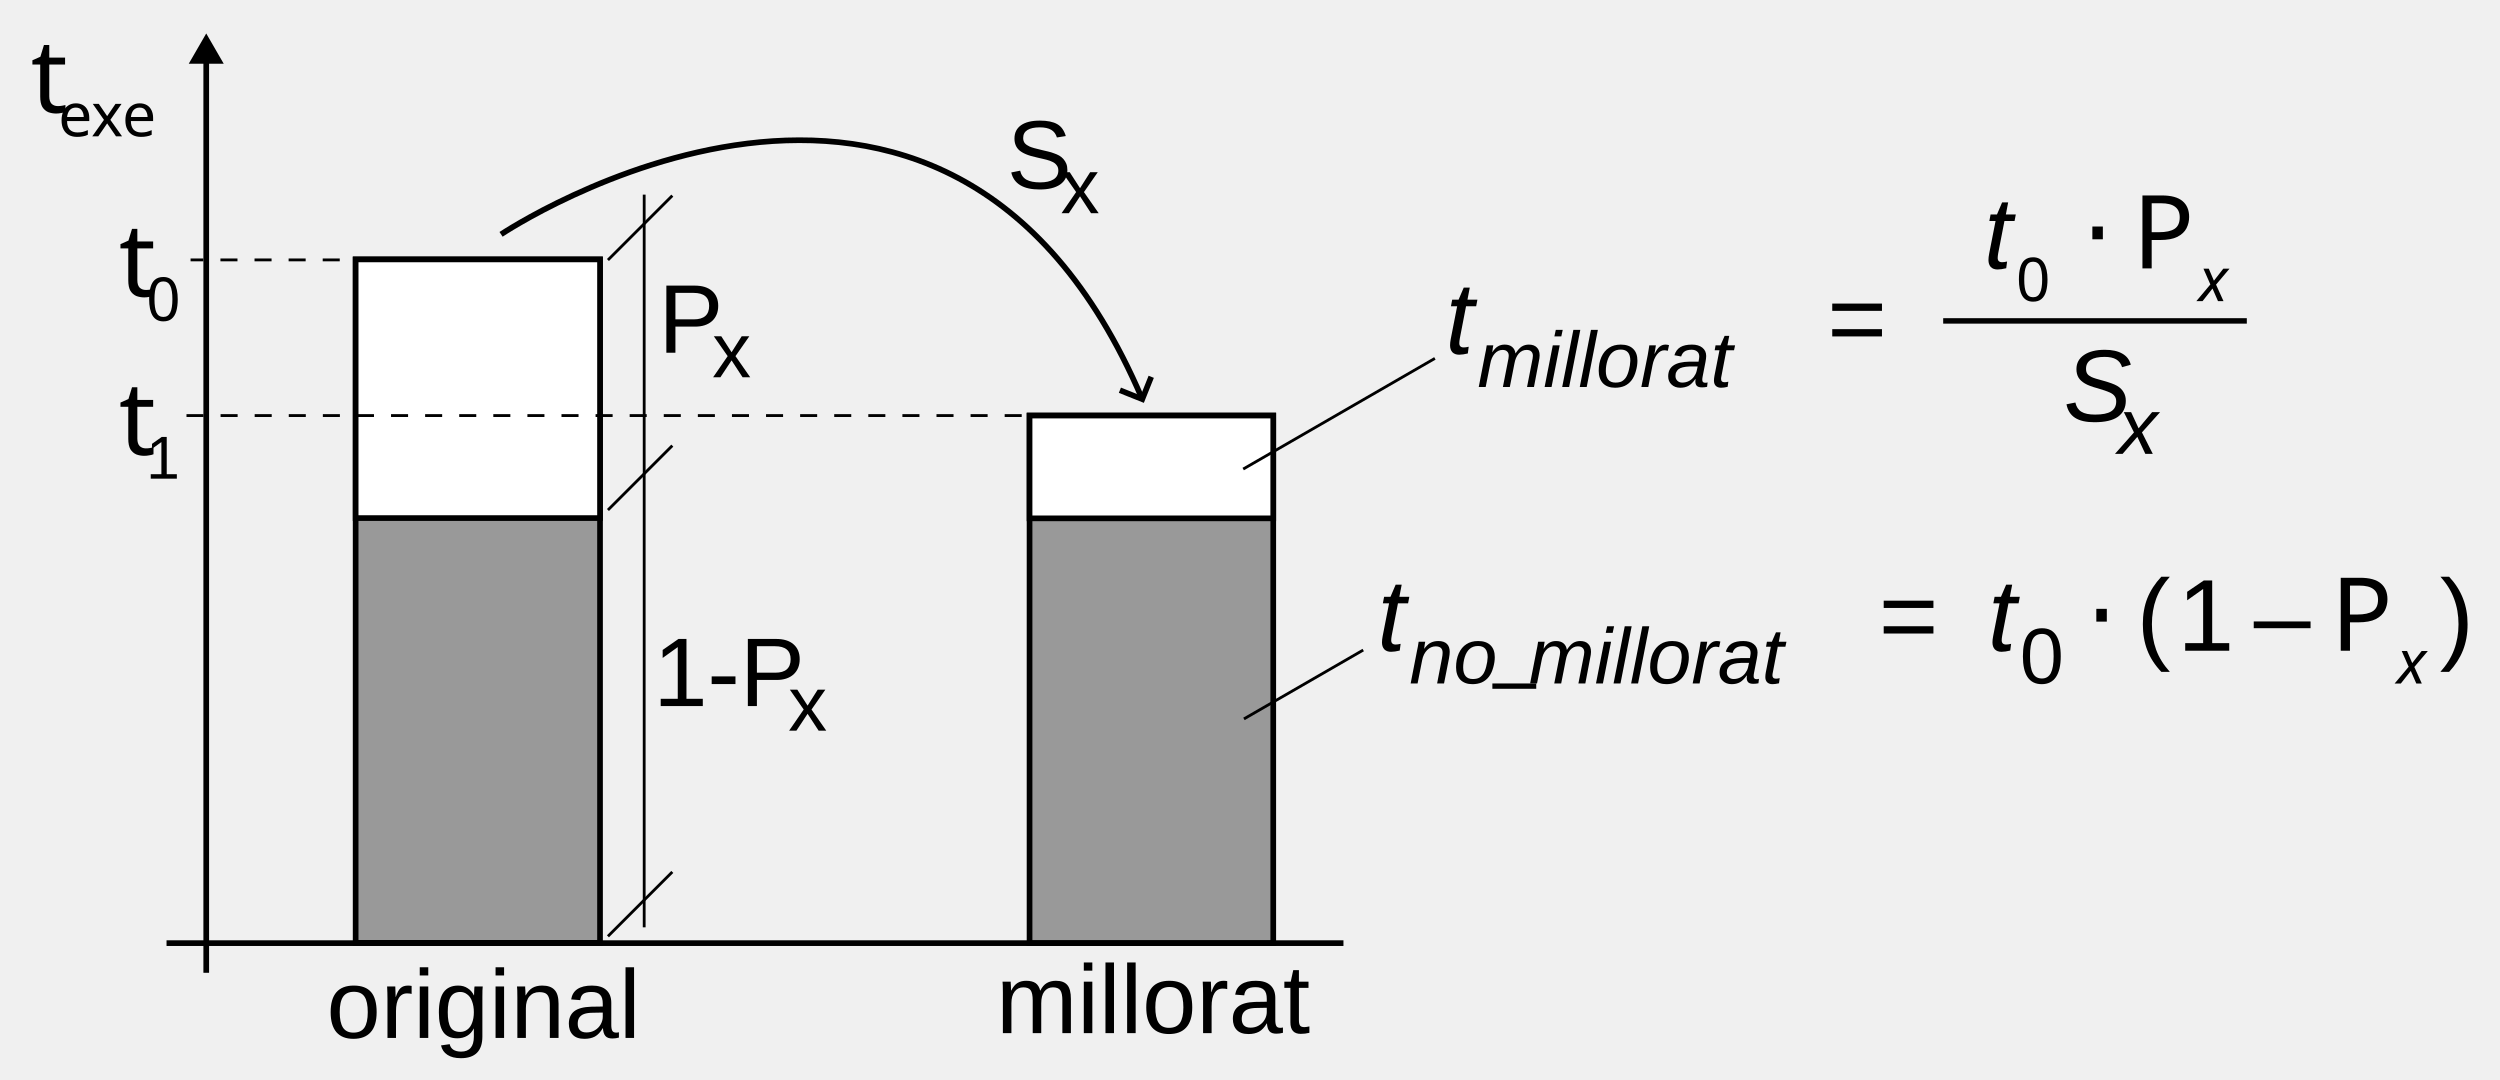
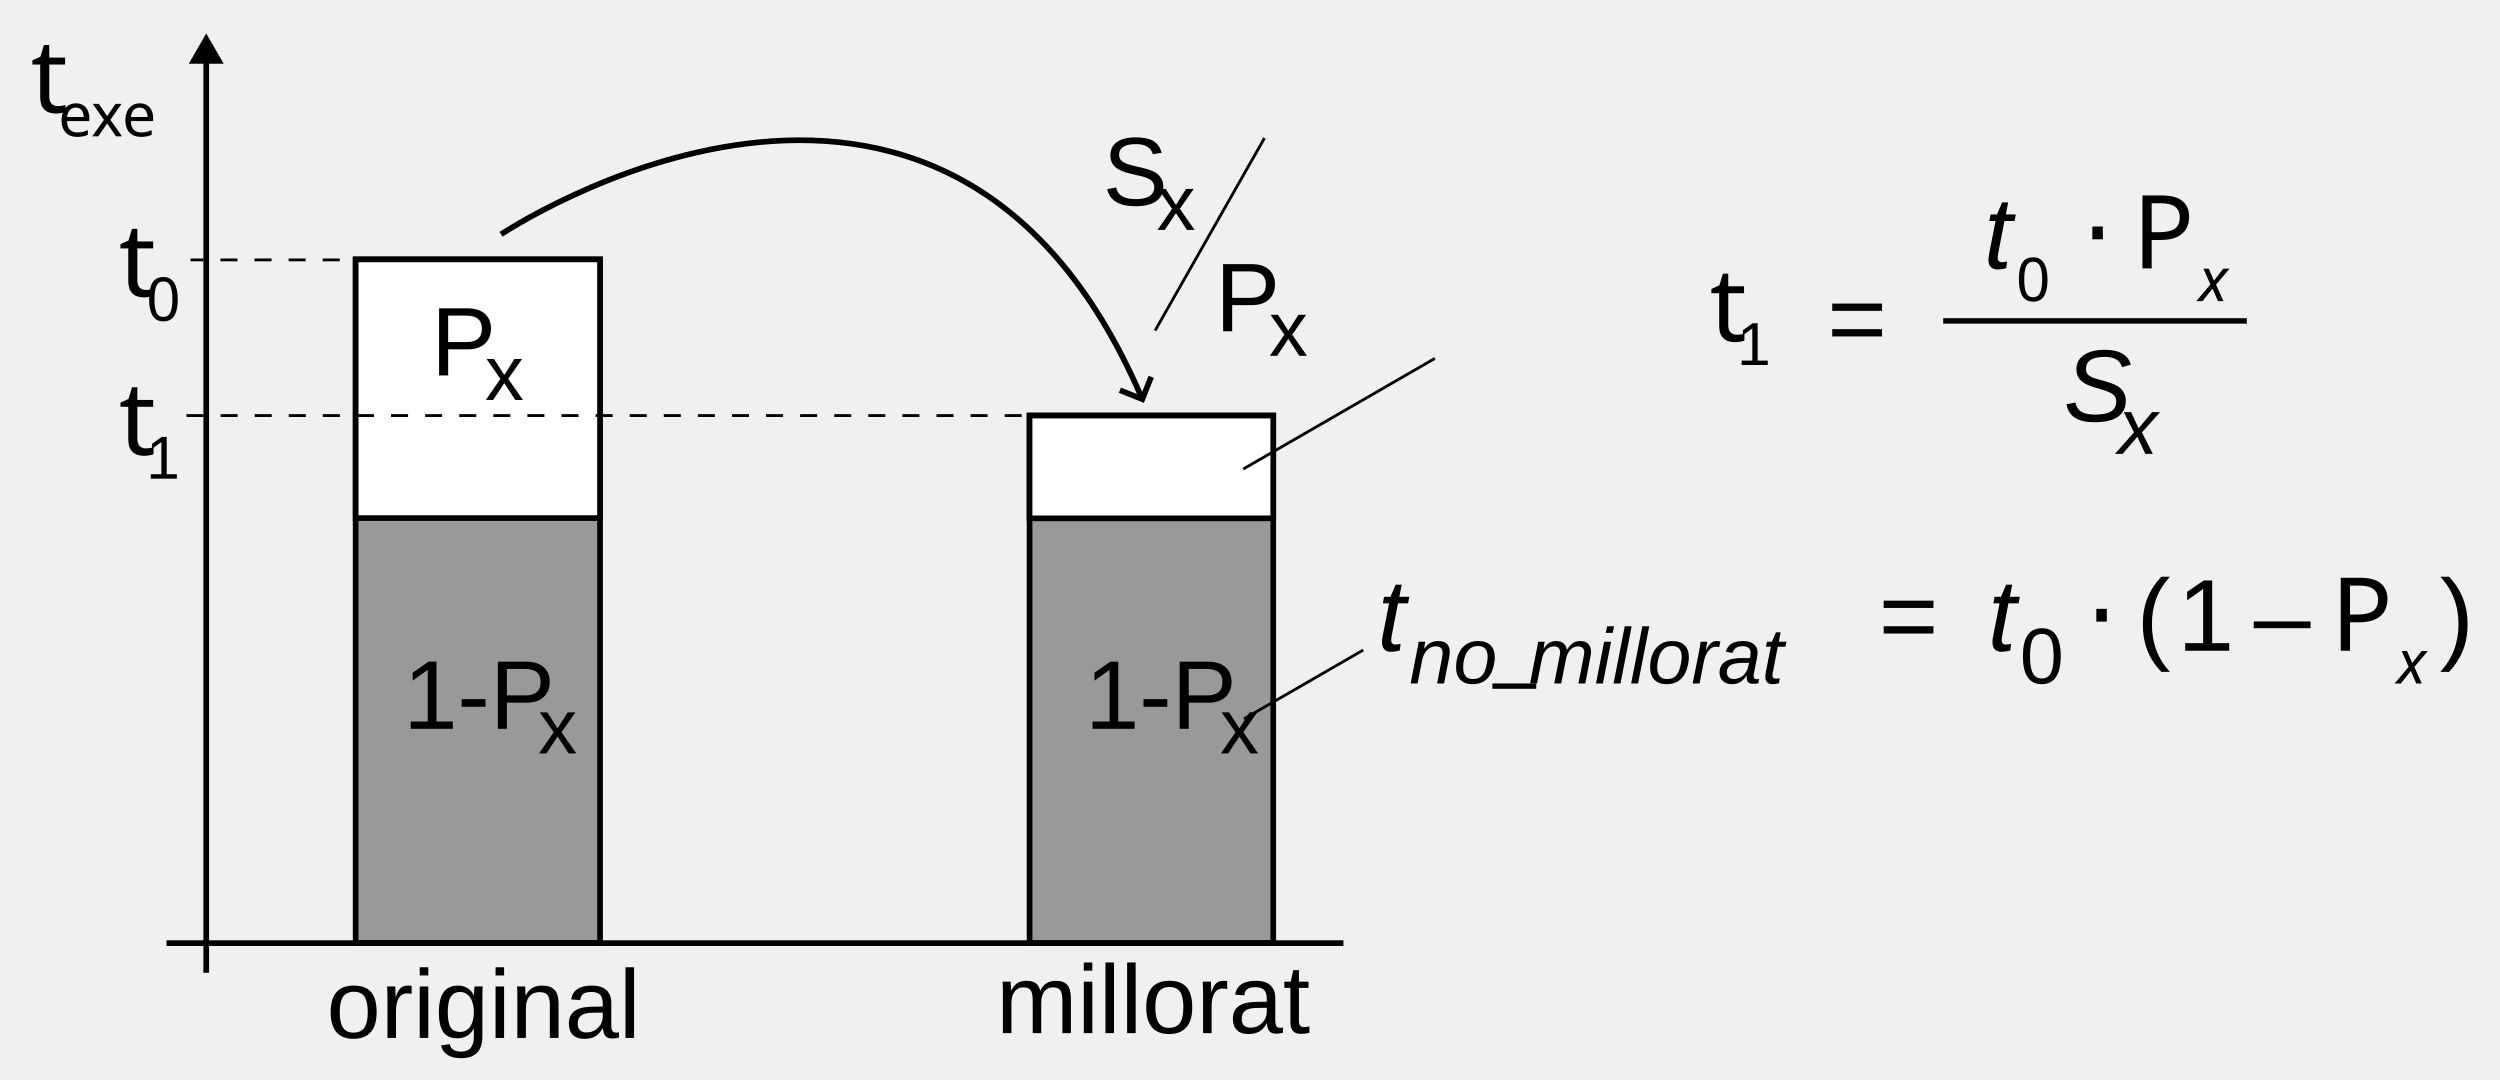
<svg xmlns="http://www.w3.org/2000/svg" xmlns:xlink="http://www.w3.org/1999/xlink" width="220" height="95" viewBox="0 0 220 95" fill="#000000" version="1.1" id="svg112">
  <defs id="defs112">
    <marker style="overflow:visible" id="ArrowWide" refX="0" refY="0" orient="auto-start-reverse" markerWidth="1" markerHeight="1" viewBox="0 0 1 1" preserveAspectRatio="xMidYMid">
      <path style="fill:none;stroke:context-stroke;stroke-width:1;stroke-linecap:butt" d="M 3,-3 0,0 3,3" transform="rotate(180,0.125,0)" id="path1" />
    </marker>
    <marker style="overflow:visible" id="Triangle" refX="0" refY="0" orient="auto-start-reverse" markerWidth="1" markerHeight="1" viewBox="0 0 1 1" preserveAspectRatio="xMidYMid">
      <path transform="scale(0.5)" style="fill:context-stroke;fill-rule:evenodd;stroke:context-stroke;stroke-width:1pt" d="M 5.77,0 -2.88,5 V -5 Z" id="path135" />
    </marker>
    <linearGradient id="swatch6">
      <stop style="stop-color:#000000;stop-opacity:1;" offset="0" id="stop6" />
    </linearGradient>
    <clipPath clipPathUnits="userSpaceOnUse" id="clipPath120">
      <path d="M 1079.4,3647 H 5040 v 915 H 1079.4 Z" transform="translate(0,2.5000001e-4)" id="path120" />
    </clipPath>
    <clipPath clipPathUnits="userSpaceOnUse" id="clipPath97">
      <path d="M 1079.4,3647 H 5040 v 915 H 1079.4 Z" transform="translate(0,2.5000001e-4)" id="path97" />
    </clipPath>
    <clipPath clipPathUnits="userSpaceOnUse" id="clipPath130">
      <path d="M 1079.4,3647 H 5040 v 915 H 1079.4 Z" transform="translate(0,2.5000001e-4)" id="path130" />
    </clipPath>
    <clipPath clipPathUnits="userSpaceOnUse" id="clipPath110">
      <path d="M 1079.4,3647 H 5040 v 915 H 1079.4 Z" transform="translate(0,2.5000001e-4)" id="path110" />
    </clipPath>
    <linearGradient xlink:href="#swatch6" id="linearGradient6" x1="2050.696" y1="4050.799" x2="2271.106" y2="4050.799" gradientUnits="userSpaceOnUse" />
  </defs>
  <rect x="31.32" y="22.8" width="21.54" height="22.8" fill="#ffffff" id="rect12" />
  <path id="path93" d="m 2053.2,3749.6 h 215.402 v 602.398 H 2053.2 Z" style="fill:#999999;fill-opacity:1;fill-rule:nonzero;stroke:url(#linearGradient6);stroke-width:5.008;stroke-dasharray:none;stroke-opacity:1" transform="matrix(0.09983837,0,0,-0.09983837,-173.6914,457.3245)" clip-path="url(#clipPath97)" />
  <path id="path106" d="m 2647.2,3749.6 h 214.801 v 465 H 2647.2 Z" style="fill:#999999;fill-opacity:1;fill-rule:nonzero;stroke:#000000;stroke-width:5.008;stroke-dasharray:none;stroke-opacity:1" transform="matrix(0.09983837,0,0,-0.09983837,-173.6914,457.3478)" clip-path="url(#clipPath110)" />
  <path id="path129" d="m 2647.2,4124 h 214.801 v 90.602 H 2647.2 Z" style="fill:#ffffff;fill-opacity:1;fill-rule:nonzero;stroke:#000000;stroke-width:5.008;stroke-dasharray:none;stroke-opacity:1" transform="matrix(0.09983837,0,0,-0.09983837,-173.6914,457.3478)" clip-path="url(#clipPath130)" />
  <rect x="171" y="28" width="26.72" height="0.48" fill="#000000" id="rect18-3" />
  <text x="74.74" y="87.34" font-size="8.57px" font-family="'Liberation Sans', Arial, Helvetica, sans-serif" textLength="26.53" lengthAdjust="spacingAndGlyphs" fill="#000000" id="text74" transform="translate(-46,4)">original</text>
  <text x="133.66" y="86.92" font-size="8.57px" font-family="'Liberation Sans', Arial, Helvetica, sans-serif" textLength="27.01" lengthAdjust="spacingAndGlyphs" fill="#000000" id="text75" transform="translate(-46,4)">millorat</text>
  <text x="28.71" y="7.9" font-size="8.57px" font-family="'Liberation Sans', Arial, Helvetica, sans-serif" textLength="2.41" lengthAdjust="spacingAndGlyphs" fill="#000000" id="text76" transform="translate(-26,2)" style="font-style:normal;font-variant:normal;font-weight:normal;font-stretch:normal;font-size:9px;font-family:'Source Sans Pro', sans-serif;-inkscape-font-specification:'Source Sans Pro, sans-serif, Normal';font-variant-ligatures:normal;font-variant-caps:normal;font-variant-numeric:normal;font-variant-east-asian:normal;fill:#000000">t</text>
  <text x="31.12" y="10" font-size="6.83px" font-family="'Liberation Sans', Arial, Helvetica, sans-serif" textLength="9.47" lengthAdjust="spacingAndGlyphs" fill="#000000" id="text77" transform="translate(-26,2)" style="font-style:normal;font-variant:normal;font-weight:normal;font-stretch:normal;font-size:5.333px;font-family:'Source Sans Pro', sans-serif;-inkscape-font-specification:'Source Sans Pro, sans-serif, Normal';font-variant-ligatures:normal;font-variant-caps:normal;font-variant-numeric:normal;font-variant-east-asian:normal;fill:#000000">exe</text>
  <text x="36.46" y="21.64" font-size="8.57px" font-family="'Liberation Sans', Arial, Helvetica, sans-serif" textLength="2.41" lengthAdjust="spacingAndGlyphs" fill="#000000" id="text78" transform="translate(-26,4.4375)" style="font-style:normal;font-variant:normal;font-weight:normal;font-stretch:normal;font-size:9px;font-family:'Source Sans Pro', sans-serif;-inkscape-font-specification:'Source Sans Pro, sans-serif, Normal';font-variant-ligatures:normal;font-variant-caps:normal;font-variant-numeric:normal;font-variant-east-asian:normal;fill:#000000">t</text>
  <text x="38.86" y="23.8" font-size="6.83px" font-family="'Liberation Sans', Arial, Helvetica, sans-serif" textLength="3.44" lengthAdjust="spacingAndGlyphs" fill="#000000" id="text79" transform="translate(-26,4.4375)" style="font-style:normal;font-variant:normal;font-weight:normal;font-stretch:normal;font-size:5.333px;font-family:'Source Sans Pro', sans-serif;-inkscape-font-specification:'Source Sans Pro, sans-serif, Normal';font-variant-ligatures:normal;font-variant-caps:normal;font-variant-numeric:normal;font-variant-east-asian:normal;fill:#000000">0</text>
  <text x="36.46" y="38.02" font-size="8.57px" font-family="'Liberation Sans', Arial, Helvetica, sans-serif" textLength="2.41" lengthAdjust="spacingAndGlyphs" fill="#000000" id="text80" transform="translate(-26,2)" style="font-style:normal;font-variant:normal;font-weight:normal;font-stretch:normal;font-size:9px;font-family:'Source Sans Pro', sans-serif;-inkscape-font-specification:'Source Sans Pro, sans-serif, Normal';font-variant-ligatures:normal;font-variant-caps:normal;font-variant-numeric:normal;font-variant-east-asian:normal;fill:#000000">t</text>
  <text x="38.86" y="40.12" font-size="6.83px" font-family="'Liberation Sans', Arial, Helvetica, sans-serif" textLength="3.44" lengthAdjust="spacingAndGlyphs" fill="#000000" id="text81" transform="translate(-26,2)" style="font-style:normal;font-variant:normal;font-weight:normal;font-stretch:normal;font-size:5.333px;font-family:Liberation Sans;-inkscape-font-specification:'Sans, Normal';font-variant-ligatures:normal;font-variant-caps:normal;font-variant-numeric:normal;font-variant-east-asian:normal;fill:#000000">1</text>
-   <text x="112.6" y="46.6" font-size="8.57px" font-family="'Liberation Sans', Arial, Helvetica, sans-serif" textLength="4.83" lengthAdjust="spacingAndGlyphs" fill="#000000" id="text82" transform="translate(-24,-30)">S</text>
-   <text x="117.34" y="48.76" font-size="6.83px" font-family="'Liberation Sans', Arial, Helvetica, sans-serif" textLength="3.44" lengthAdjust="spacingAndGlyphs" fill="#000000" id="text83" transform="translate(-24,-30)">x</text>
-   <text x="61.84" y="31.54" font-size="8.57px" font-family="'Liberation Sans', Arial, Helvetica, sans-serif" textLength="4.83" lengthAdjust="spacingAndGlyphs" fill="#000000" id="text84" transform="translate(-3.902913,-0.4991073)">P</text>
-   <text x="66.58" y="33.7" font-size="6.83px" font-family="'Liberation Sans', Arial, Helvetica, sans-serif" textLength="3.44" lengthAdjust="spacingAndGlyphs" fill="#000000" id="text85" transform="translate(-3.902913,-0.4991073)">x</text>
-   <text x="54.52" y="62.08" font-size="8.57px" font-family="'Liberation Sans', Arial, Helvetica, sans-serif" textLength="11.9" lengthAdjust="spacingAndGlyphs" fill="#000000" id="text86" transform="translate(2.967144,0.05545636)">1-P</text>
-   <text x="66.4" y="64.24" font-size="6.83px" font-family="'Liberation Sans', Arial, Helvetica, sans-serif" textLength="3.44" lengthAdjust="spacingAndGlyphs" fill="#000000" id="text87" transform="translate(2.967144,0.05545636)">x</text>
-   <text x="257.2" y="37.12" font-size="9px" font-family="'Liberation Sans', Arial, Helvetica, sans-serif" font-style="italic" textLength="2.5" lengthAdjust="spacingAndGlyphs" fill="#000000" id="text88" transform="translate(-130,-6)">t</text>
-   <text x="260.02" y="40.06" font-size="6.96px" font-family="'Liberation Sans', Arial, Helvetica, sans-serif" font-style="italic" textLength="26.3" lengthAdjust="spacingAndGlyphs" fill="#000000" id="text89" transform="translate(-130,-6)">millorat</text>
+   <text x="112.6" y="46.6" font-size="8.57px" font-family="'Liberation Sans', Arial, Helvetica, sans-serif" textLength="4.83" lengthAdjust="spacingAndGlyphs" fill="#000000" id="text82" transform="translate(-15.55765,-28.526)">S</text>
+   <text x="117.34" y="48.76" font-size="6.83px" font-family="'Liberation Sans', Arial, Helvetica, sans-serif" textLength="3.44" lengthAdjust="spacingAndGlyphs" fill="#000000" id="text83" transform="translate(-15.55765,-28.526)">x</text>
+   <text x="54.52" y="62.08" font-size="8.57px" font-family="'Liberation Sans', Arial, Helvetica, sans-serif" textLength="11.9" lengthAdjust="spacingAndGlyphs" fill="#000000" id="text86" transform="translate(-19.03286,2.055456)">1-P</text>
+   <text x="66.4" y="64.24" font-size="6.83px" font-family="'Liberation Sans', Arial, Helvetica, sans-serif" textLength="3.44" lengthAdjust="spacingAndGlyphs" fill="#000000" id="text87" transform="translate(-19.03286,2.055456)">x</text>
  <text x="300.58" y="29.62" font-size="9px" font-family="'Liberation Sans', Arial, Helvetica, sans-serif" font-style="italic" textLength="2.5" lengthAdjust="spacingAndGlyphs" fill="#000000" id="text90" transform="translate(-126,-6)">t</text>
  <text x="303.4" y="32.5" font-size="6.96px" font-family="'Liberation Sans', Arial, Helvetica, sans-serif" textLength="3.48" lengthAdjust="spacingAndGlyphs" fill="#000000" id="text91" transform="translate(-126,-6)" style="font-style:normal;font-variant:normal;font-weight:normal;font-stretch:normal;font-size:5.333px;font-family:'Source Sans Pro', sans-serif;-inkscape-font-specification:'Source Sans Pro, sans-serif, Normal';font-variant-ligatures:normal;font-variant-caps:normal;font-variant-numeric:normal;font-variant-east-asian:normal;fill:#000000">0</text>
  <text x="313.66" y="29.62" font-size="9px" font-family="'Liberation Sans', Arial, Helvetica, sans-serif" font-style="italic" textLength="5.5" lengthAdjust="spacingAndGlyphs" fill="#000000" id="text92" transform="translate(-126,-6)" style="font-style:normal;font-variant:normal;font-weight:normal;font-stretch:normal;font-size:9px;font-family:'Source Sans Pro', sans-serif;-inkscape-font-specification:'Source Sans Pro, sans-serif, Normal';font-variant-ligatures:normal;font-variant-caps:normal;font-variant-numeric:normal;font-variant-east-asian:normal;fill:#000000">P</text>
  <text x="319.48" y="32.5" font-size="6.96px" font-family="'Liberation Sans', Arial, Helvetica, sans-serif" font-style="italic" textLength="3.09" lengthAdjust="spacingAndGlyphs" fill="#000000" id="text93" transform="translate(-126,-6)" style="font-style:italic;font-variant:normal;font-weight:normal;font-stretch:normal;font-size:5.333px;font-family:'Source Sans Pro', sans-serif;-inkscape-font-specification:'Source Sans Pro, sans-serif, Italic';font-variant-ligatures:normal;font-variant-caps:normal;font-variant-numeric:normal;font-variant-east-asian:normal;fill:#000000">x</text>
  <text x="309.16" y="29.62" font-size="9px" font-family="'Liberation Sans', Arial, Helvetica, sans-serif" textLength="2.25" lengthAdjust="spacingAndGlyphs" fill="#000000" id="text94" transform="translate(-126,-6)">⋅</text>
  <text x="307.6" y="43.06" font-size="9px" font-family="'Liberation Sans', Arial, Helvetica, sans-serif" font-style="italic" textLength="4.5" lengthAdjust="spacingAndGlyphs" fill="#000000" id="text95" transform="translate(-126,-6)">S</text>
  <text x="312.4" y="45.94" font-size="6.96px" font-family="'Liberation Sans', Arial, Helvetica, sans-serif" font-style="italic" textLength="3.09" lengthAdjust="spacingAndGlyphs" fill="#000000" id="text96" transform="translate(-126,-6)">x</text>
  <text x="290.8" y="37.12" font-size="9px" font-family="'Liberation Sans', Arial, Helvetica, sans-serif" textLength="5.08" lengthAdjust="spacingAndGlyphs" fill="#000000" id="text98" transform="translate(-130,-6)">=</text>
  <text x="239.74" y="65.14" font-size="9px" font-family="'Liberation Sans', Arial, Helvetica, sans-serif" font-style="italic" textLength="2.5" lengthAdjust="spacingAndGlyphs" fill="#000000" id="text99" transform="translate(-118.5303,-7.875)">t</text>
  <text x="242.56" y="68.02" font-size="6.96px" font-family="'Liberation Sans', Arial, Helvetica, sans-serif" font-style="italic" textLength="7.5" lengthAdjust="spacingAndGlyphs" fill="#000000" id="text100" transform="translate(-118.5303,-7.875)">no</text>
  <text x="257.07" y="68.02" font-size="6.96px" font-family="'Liberation Sans', Arial, Helvetica, sans-serif" font-style="italic" textLength="26.24" lengthAdjust="spacingAndGlyphs" fill="#000000" id="text101" transform="translate(-122.5303,-7.875)">millorat</text>
  <text x="251.86" y="68.02" font-size="6.96px" font-family="'Liberation Sans', Arial, Helvetica, sans-serif" textLength="3.48" lengthAdjust="spacingAndGlyphs" fill="#000000" id="text102" transform="translate(-120.5303,-5.875)">–</text>
  <text x="297.46" y="65.14" font-size="9px" font-family="'Liberation Sans', Arial, Helvetica, sans-serif" font-style="italic" textLength="2.5" lengthAdjust="spacingAndGlyphs" fill="#000000" id="text103" transform="translate(-122.5303,-7.875)">t</text>
  <text x="300.28" y="68.02" font-size="6.96px" font-family="'Liberation Sans', Arial, Helvetica, sans-serif" textLength="3.48" lengthAdjust="spacingAndGlyphs" fill="#000000" id="text104" transform="translate(-122.5303,-7.875)">0</text>
  <text x="314.14" y="65.14" font-size="9px" font-family="'Liberation Sans', Arial, Helvetica, sans-serif" textLength="4.5" lengthAdjust="spacingAndGlyphs" fill="#000000" id="text105" transform="translate(-122.5303,-7.875)">1</text>
  <text x="327.64" y="65.14" font-size="9px" font-family="'Liberation Sans', Arial, Helvetica, sans-serif" font-style="italic" textLength="5.5" lengthAdjust="spacingAndGlyphs" fill="#000000" id="text106" transform="translate(-122.5303,-7.875)" style="font-style:normal;font-variant:normal;font-weight:normal;font-stretch:normal;font-size:9px;font-family:'Source Sans Pro', sans-serif;-inkscape-font-specification:'Source Sans Pro, sans-serif, Normal';font-variant-ligatures:normal;font-variant-caps:normal;font-variant-numeric:normal;font-variant-east-asian:normal;fill:#000000">P</text>
  <text x="333.46" y="68.02" font-size="6.96px" font-family="'Liberation Sans', Arial, Helvetica, sans-serif" font-style="italic" textLength="3.09" lengthAdjust="spacingAndGlyphs" fill="#000000" id="text107" transform="translate(-122.5303,-7.875)" style="font-style:italic;font-variant:normal;font-weight:normal;font-stretch:normal;font-size:5.333px;font-family:'Source Sans Pro', sans-serif;-inkscape-font-specification:'Source Sans Pro, sans-serif, Italic';font-variant-ligatures:normal;font-variant-caps:normal;font-variant-numeric:normal;font-variant-east-asian:normal;fill:#000000">x</text>
  <text x="320.86" y="65.14" font-size="9px" font-family="'Liberation Sans', Arial, Helvetica, sans-serif" textLength="4.5" lengthAdjust="spacingAndGlyphs" fill="#000000" id="text108" transform="translate(-122.5303,-7.875)">–</text>
  <text x="310.54" y="65.14" font-size="9px" font-family="'Liberation Sans', Arial, Helvetica, sans-serif" textLength="3" lengthAdjust="spacingAndGlyphs" fill="#000000" id="text109" transform="translate(-122.5303,-7.875)">(</text>
  <text x="337.24" y="65.14" font-size="9px" font-family="'Liberation Sans', Arial, Helvetica, sans-serif" textLength="3" lengthAdjust="spacingAndGlyphs" fill="#000000" id="text110" transform="translate(-122.5303,-7.875)">)</text>
  <text x="306.04" y="65.14" font-size="9px" font-family="'Liberation Sans', Arial, Helvetica, sans-serif" textLength="2.25" lengthAdjust="spacingAndGlyphs" fill="#000000" id="text111" transform="translate(-122.5303,-7.875)">⋅</text>
  <text x="287.86" y="65.14" font-size="9px" font-family="'Liberation Sans', Arial, Helvetica, sans-serif" textLength="5.08" lengthAdjust="spacingAndGlyphs" fill="#000000" id="text112" transform="translate(-122.5303,-7.875)">=</text>
  <path id="path119" d="m 2053.2,4124 h 215.402 v 228 H 2053.2 Z" style="fill:#ffffff;fill-opacity:1;fill-rule:nonzero;stroke:#000000;stroke-width:5.008;stroke-dasharray:none;stroke-opacity:1" transform="matrix(0.09983837,0,0,-0.09983837,-173.6914,457.3245)" clip-path="url(#clipPath120)" />
  <path style="fill:#000000;stroke:#000000;stroke-width:0.5;stroke-dasharray:none" d="M 118.224,82.996 H 14.655" id="path3" />
  <path style="fill:#000000;stroke:#000000;stroke-width:0.5;stroke-dasharray:none;marker-end:url(#Triangle)" d="M 18.149,85.605 V 4.721" id="path4" />
  <path style="fill:none;stroke:#000000;stroke-width:0.5;stroke-dasharray:none;stroke-dashoffset:0;stroke-opacity:1;marker-end:url(#ArrowWide)" d="m 44.093,20.622 c 0,0 39.019,-26.112 56.378,14.391" id="path8" />
-   <path style="fill:none;stroke:#000000;stroke-width:0.247;stroke-dasharray:none;stroke-dashoffset:0;stroke-opacity:1" d="M 56.688,81.605 V 17.127" id="path9" />
-   <path style="fill:none;stroke:#000000;stroke-width:0.25;stroke-dasharray:none;stroke-dashoffset:0;stroke-opacity:1" d="m 53.498,22.881 5.666,-5.666" id="path14" />
-   <path style="fill:none;stroke:#000000;stroke-width:0.25;stroke-dasharray:none;stroke-dashoffset:0;stroke-opacity:1" d="m 53.498,44.881 5.666,-5.666" id="path17" />
-   <path style="fill:none;stroke:#000000;stroke-width:0.25;stroke-dasharray:none;stroke-dashoffset:0;stroke-opacity:1" d="m 53.498,82.395 5.666,-5.666" id="path18" />
  <path style="fill:none;stroke:#000000;stroke-width:0.25;stroke-dasharray:none;stroke-dashoffset:0;stroke-opacity:1" d="m 109.401,41.277 16.869,-9.739" id="path21" />
  <path style="fill:none;stroke:#000000;stroke-width:0.25;stroke-dasharray:none;stroke-dashoffset:0;stroke-opacity:1" d="m 109.467,63.264 10.496,-6.06" id="path23" />
  <path style="fill:none;stroke:#000000;stroke-width:0.25;stroke-dasharray:1.5, 1.5;stroke-dashoffset:0" d="M 89.911,36.57 H 15.161" id="path2" />
  <path style="fill:none;stroke:#000000;stroke-width:0.25;stroke-dasharray:1.5, 1.5;stroke-dashoffset:0" d="M 32.898,22.871 H 16.77" id="path5" />
+   <text x="36.46" y="38.02" font-size="8.57px" font-family="'Liberation Sans', Arial, Helvetica, sans-serif" textLength="2.41" lengthAdjust="spacingAndGlyphs" fill="#000000" id="text3" transform="translate(114,-8)" style="font-style:normal;font-variant:normal;font-weight:normal;font-stretch:normal;font-size:9px;font-family:'Source Sans Pro', sans-serif;-inkscape-font-specification:'Source Sans Pro, sans-serif, Normal';font-variant-ligatures:normal;font-variant-caps:normal;font-variant-numeric:normal;font-variant-east-asian:normal;fill:#000000">t</text>
+   <text x="38.86" y="40.12" font-size="6.83px" font-family="'Liberation Sans', Arial, Helvetica, sans-serif" textLength="3.44" lengthAdjust="spacingAndGlyphs" fill="#000000" id="text4" transform="translate(114,-8)" style="font-style:normal;font-variant:normal;font-weight:normal;font-stretch:normal;font-size:5.333px;font-family:'Liberation Sans';-inkscape-font-specification:'Sans, Normal';font-variant-ligatures:normal;font-variant-caps:normal;font-variant-numeric:normal;font-variant-east-asian:normal;fill:#000000">1</text>
+   <text x="61.84" y="31.54" font-size="8.57px" font-family="'Liberation Sans', Arial, Helvetica, sans-serif" textLength="4.83" lengthAdjust="spacingAndGlyphs" fill="#000000" id="text84" transform="translate(-23.90291,1.500893)">P</text>
+   <text x="66.58" y="33.7" font-size="6.83px" font-family="'Liberation Sans', Arial, Helvetica, sans-serif" textLength="3.44" lengthAdjust="spacingAndGlyphs" fill="#000000" id="text85" transform="translate(-23.90291,1.500893)">x</text>
+   <text x="54.52" y="62.08" font-size="8.57px" font-family="'Liberation Sans', Arial, Helvetica, sans-serif" textLength="11.9" lengthAdjust="spacingAndGlyphs" fill="#000000" id="text6" transform="translate(40.96714,2.055456)">1-P</text>
+   <text x="66.4" y="64.24" font-size="6.83px" font-family="'Liberation Sans', Arial, Helvetica, sans-serif" textLength="3.44" lengthAdjust="spacingAndGlyphs" fill="#000000" id="text7" transform="translate(40.96714,2.055456)">x</text>
+   <path style="fill:none;stroke:#000000;stroke-width:0.25;stroke-dasharray:none;stroke-dashoffset:0;stroke-opacity:1" d="m 101.649,29.088 9.622,-16.936" id="path7" />
+   <text x="61.84" y="31.54" font-size="8.57px" font-family="'Liberation Sans', Arial, Helvetica, sans-serif" textLength="4.83" lengthAdjust="spacingAndGlyphs" fill="#000000" id="text8" transform="translate(45.09092,-2.390154)">P</text>
+   <text x="66.58" y="33.7" font-size="6.83px" font-family="'Liberation Sans', Arial, Helvetica, sans-serif" textLength="3.44" lengthAdjust="spacingAndGlyphs" fill="#000000" id="text9" transform="translate(45.09092,-2.390154)">x</text>
</svg>
